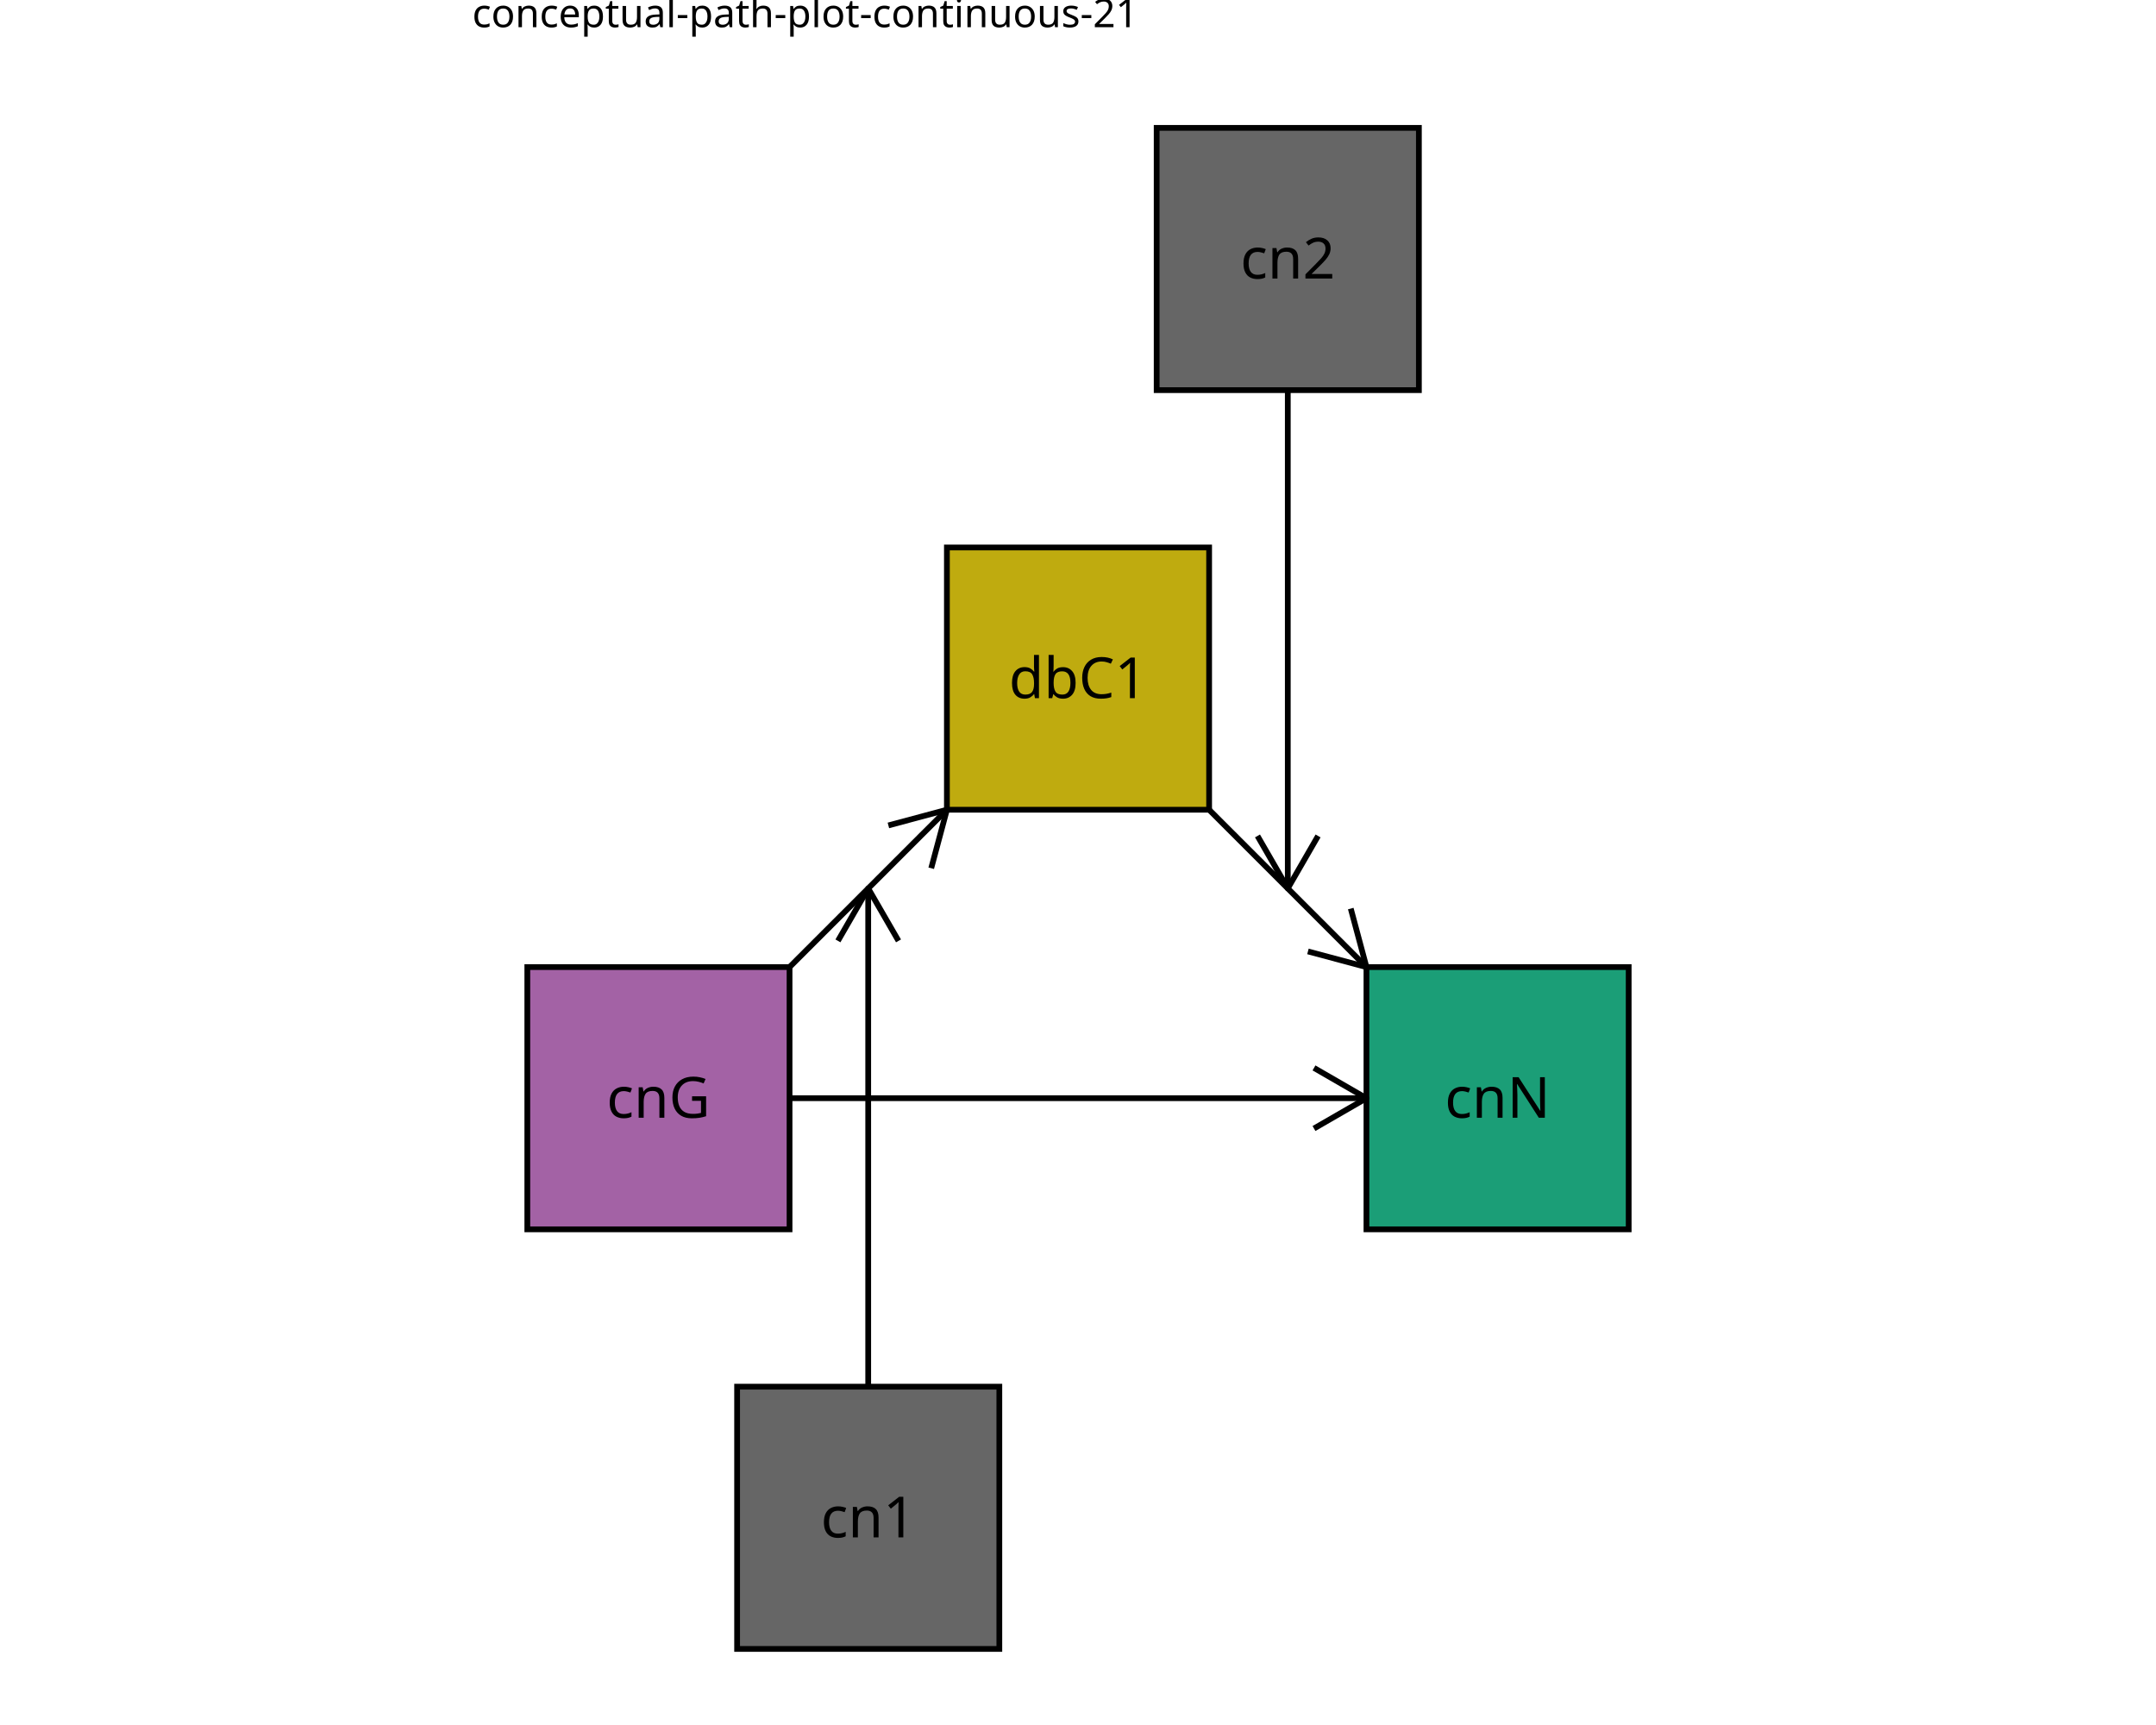
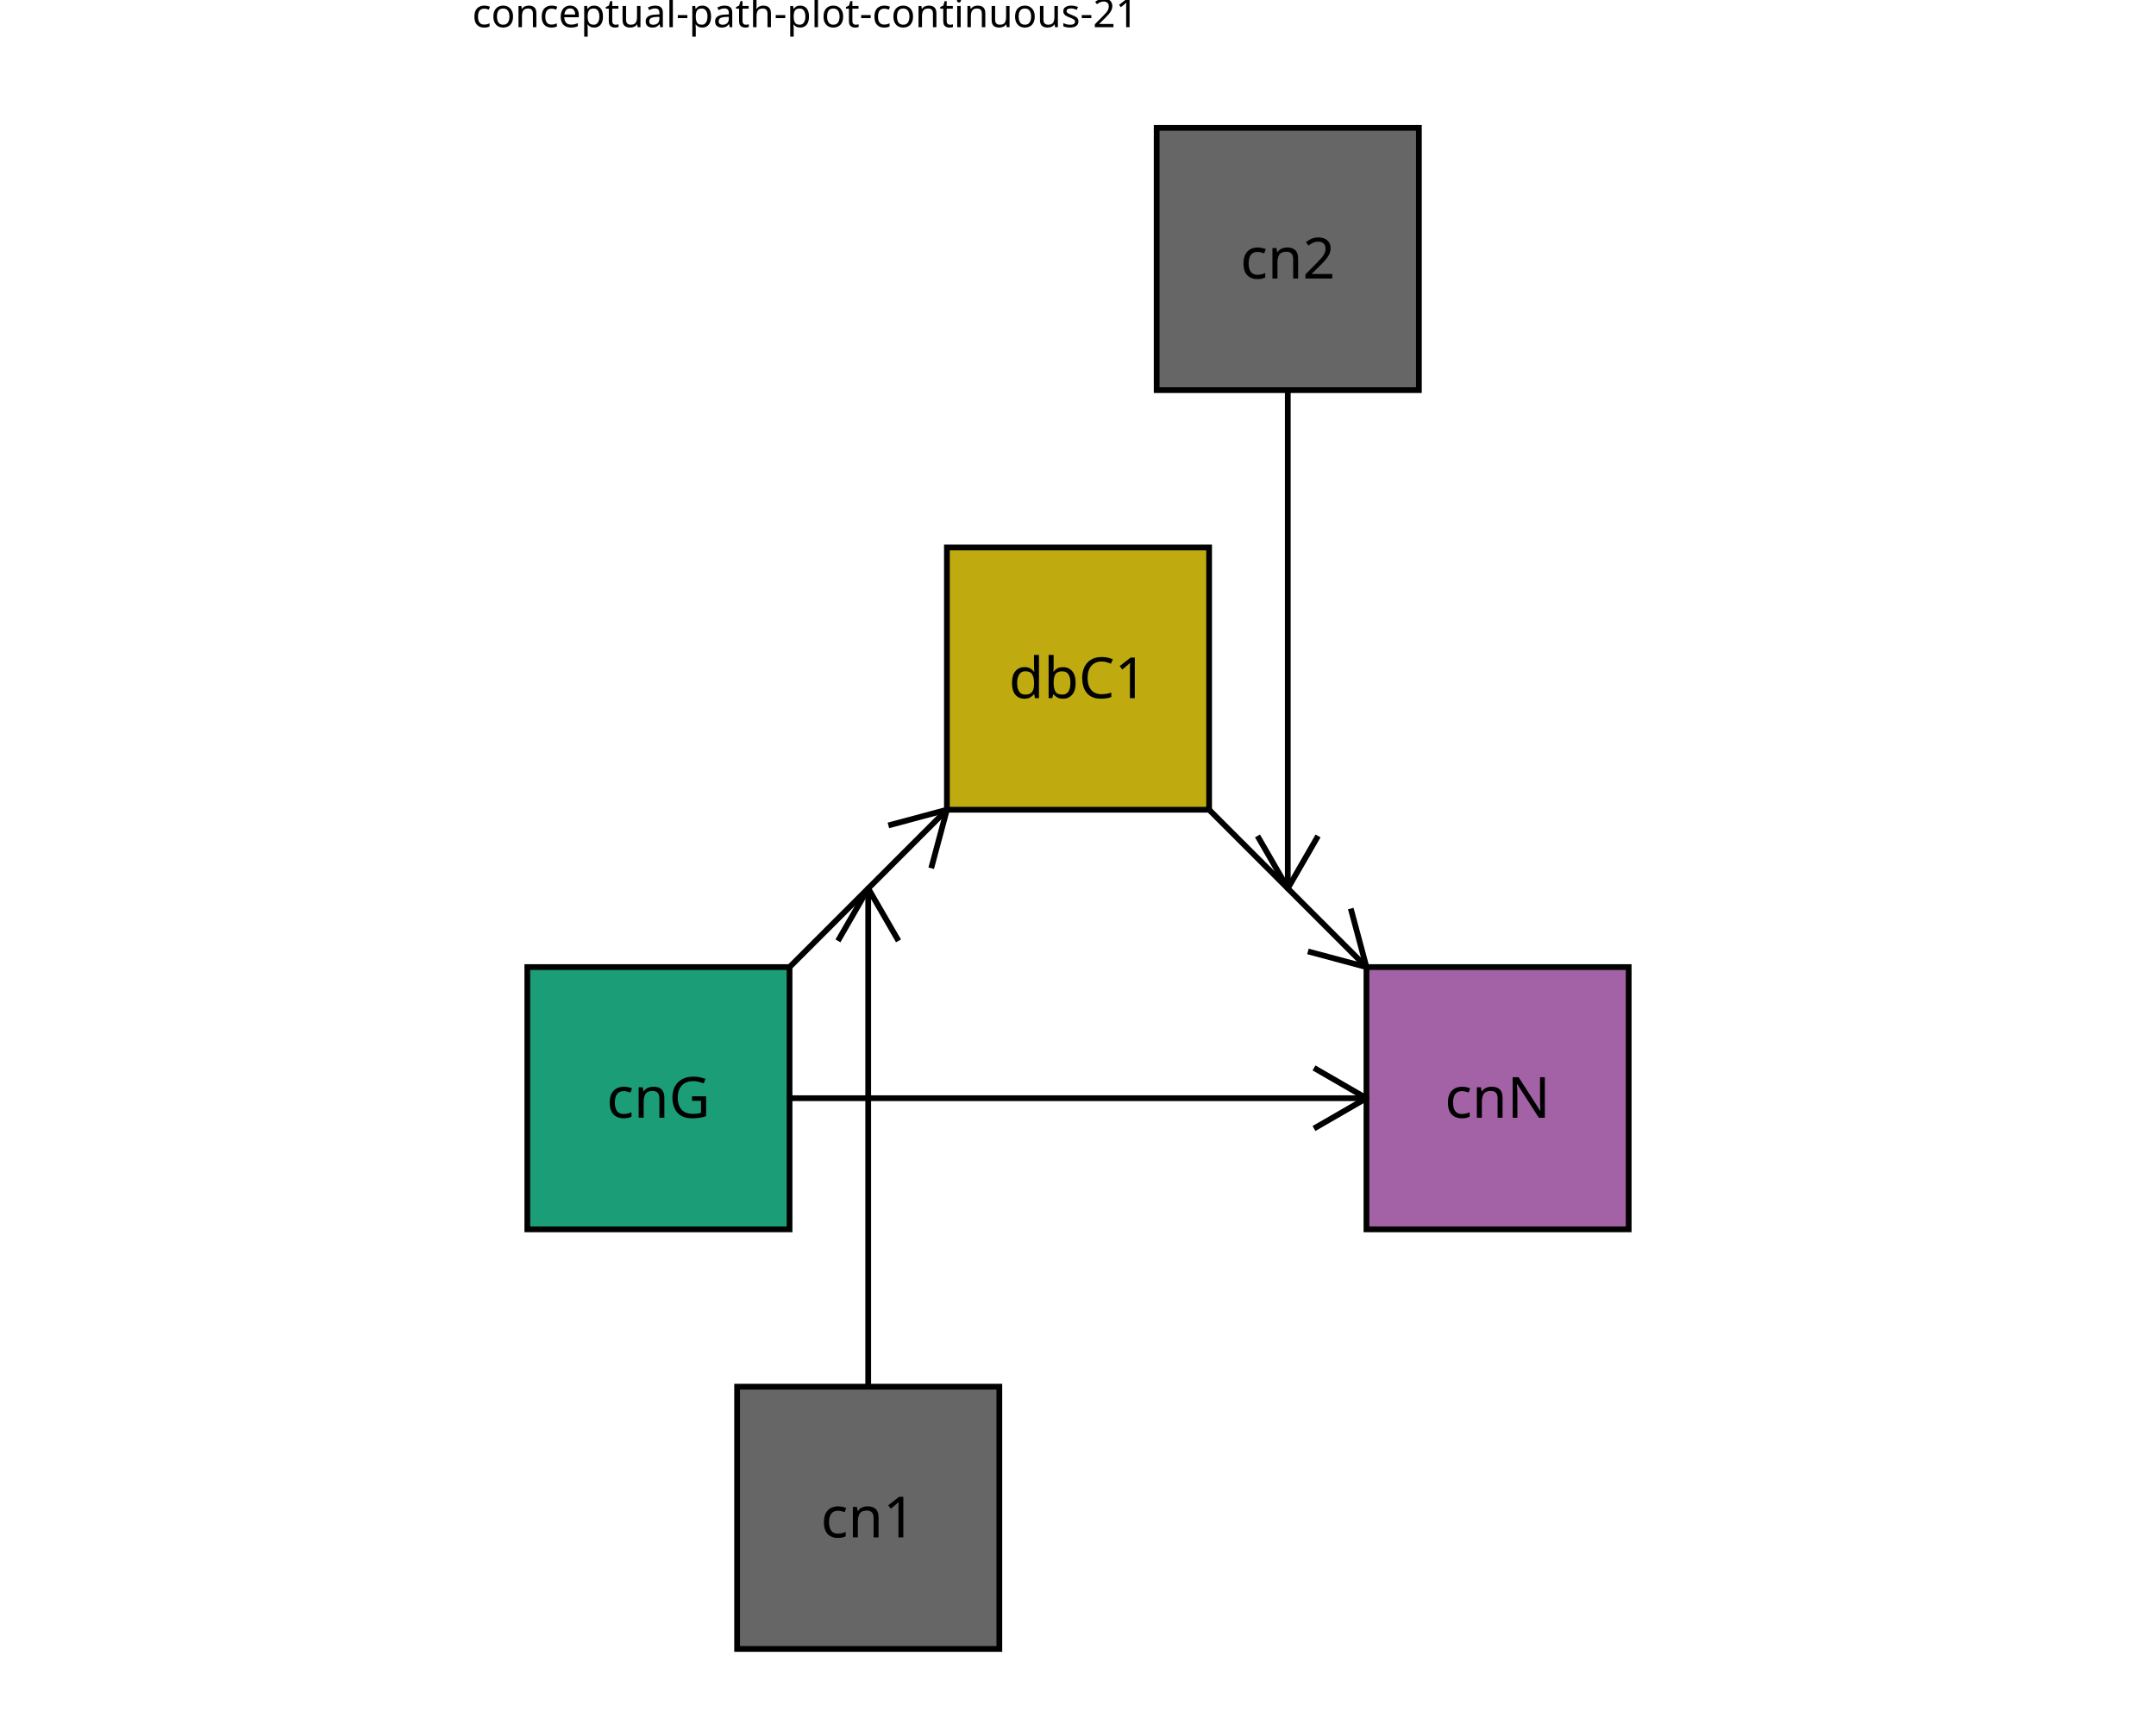
<svg xmlns="http://www.w3.org/2000/svg" class="svglite" data-engine-version="2.0" width="720.00pt" height="576.00pt" viewBox="0 0 720.00 576.00">
  <defs>
    <style type="text/css">
    .svglite line, .svglite polyline, .svglite polygon, .svglite path, .svglite rect, .svglite circle {
      fill: none;
      stroke: #000000;
      stroke-linecap: round;
      stroke-linejoin: round;
      stroke-miterlimit: 10.00;
    }
  </style>
  </defs>
  <rect width="100%" height="100%" style="stroke: none; fill: #FFFFFF;" />
  <defs>
    <clipPath id="cpMC4wMHw3MjAuMDB8MC4wMHw1NzYuMDA=">
      <rect x="0.00" y="0.00" width="720.00" height="576.00" />
    </clipPath>
  </defs>
  <g clip-path="url(#cpMC4wMHw3MjAuMDB8MC4wMHw1NzYuMDA=)">
</g>
  <defs>
    <clipPath id="cpMTU3LjcxfDU2Mi4yOXwwLjAwfDU3Ni4wMA==">
      <rect x="157.71" y="0.00" width="404.57" height="576.00" />
    </clipPath>
  </defs>
  <g clip-path="url(#cpMTU3LjcxfDU2Mi4yOXwwLjAwfDU3Ni4wMA==)">
    <rect x="157.71" y="0.00" width="404.57" height="576.00" style="stroke-width: 10.67; stroke: none;" />
  </g>
  <g clip-path="url(#cpMC4wMHw3MjAuMDB8MC4wMHw1NzYuMDA=)">
</g>
  <defs>
    <clipPath id="cpMTU3LjcxfDU2Mi4yOXwxNy4zMHw1NzYuMDA=">
      <rect x="157.71" y="17.30" width="404.57" height="558.70" />
    </clipPath>
  </defs>
  <g clip-path="url(#cpMTU3LjcxfDU2Mi4yOXwxNy4zMHw1NzYuMDA=)">
    <rect x="157.71" y="17.30" width="404.57" height="558.70" style="stroke-width: 10.67; stroke: none;" />
-     <rect x="176.10" y="322.92" width="87.57" height="87.57" style="stroke-width: 1.92; stroke-linecap: butt; stroke-linejoin: miter; fill: #A362A5;" />
-     <rect x="456.33" y="322.92" width="87.57" height="87.57" style="stroke-width: 1.92; stroke-linecap: butt; stroke-linejoin: miter; fill: #1B9E77;" />
+     <rect x="176.10" y="322.92" width="87.57" height="87.57" style="stroke-width: 1.92; stroke-linecap: butt; stroke-linejoin: miter; fill: #1B9E77;" />
+     <rect x="456.33" y="322.92" width="87.57" height="87.57" style="stroke-width: 1.92; stroke-linecap: butt; stroke-linejoin: miter; fill: #A362A5;" />
    <rect x="316.22" y="182.81" width="87.57" height="87.57" style="stroke-width: 1.92; stroke-linecap: butt; stroke-linejoin: miter; fill: #BFAB0F;" />
    <rect x="246.16" y="463.03" width="87.57" height="87.57" style="stroke-width: 1.92; stroke-linecap: butt; stroke-linejoin: miter; fill: #666666;" />
    <rect x="386.27" y="42.70" width="87.57" height="87.57" style="stroke-width: 1.92; stroke-linecap: butt; stroke-linejoin: miter; fill: #666666;" />
    <rect x="246.16" y="252.87" width="87.57" height="87.57" style="stroke-width: 1.92; stroke: none; stroke-linecap: butt; stroke-linejoin: miter;" />
    <rect x="386.27" y="252.87" width="87.57" height="87.57" style="stroke-width: 1.92; stroke: none; stroke-linecap: butt; stroke-linejoin: miter;" />
    <polyline points="263.67,366.71 265.18,366.71 268.01,366.71 270.84,366.71 273.67,366.71 276.50,366.71 279.33,366.71 282.16,366.71 284.99,366.71 287.82,366.71 290.65,366.71 293.48,366.71 296.31,366.71 299.14,366.71 301.97,366.71 304.80,366.71 307.63,366.71 310.47,366.71 313.30,366.71 316.13,366.71 318.96,366.71 321.79,366.71 324.62,366.71 327.45,366.71 330.28,366.71 333.11,366.71 335.94,366.71 338.77,366.71 341.60,366.71 344.43,366.71 347.26,366.71 350.09,366.71 352.92,366.71 355.75,366.71 358.58,366.71 361.42,366.71 364.25,366.71 367.08,366.71 369.91,366.71 372.74,366.71 375.57,366.71 378.40,366.71 381.23,366.71 384.06,366.71 386.89,366.71 389.72,366.71 392.55,366.71 395.38,366.71 398.21,366.71 401.04,366.71 403.87,366.71 406.70,366.71 409.53,366.71 412.37,366.71 415.20,366.71 418.03,366.71 420.86,366.71 423.69,366.71 426.52,366.71 429.35,366.71 432.18,366.71 435.01,366.71 437.84,366.71 440.67,366.71 443.50,366.71 446.33,366.71 449.16,366.71 451.99,366.71 454.82,366.71 456.33,366.71 " style="stroke-width: 1.92; stroke-linecap: butt;" />
    <polyline points="438.81,376.82 456.33,366.71 438.81,356.59 " style="stroke-width: 1.92; stroke-linecap: butt;" />
    <polyline points="263.67,322.92 263.76,322.83 265.18,321.42 266.59,320.00 268.01,318.59 269.42,317.17 270.84,315.76 272.25,314.34 273.67,312.93 275.08,311.51 276.50,310.10 277.91,308.68 279.33,307.27 280.74,305.85 282.16,304.44 283.58,303.02 284.99,301.61 286.41,300.19 287.82,298.77 289.24,297.36 290.65,295.94 292.07,294.53 293.48,293.11 294.90,291.70 296.31,290.28 297.73,288.87 299.14,287.45 300.56,286.04 301.97,284.62 303.39,283.21 304.80,281.79 306.22,280.38 307.63,278.96 309.05,277.55 310.47,276.13 311.88,274.72 313.30,273.30 314.71,271.88 316.13,270.47 316.22,270.38 " style="stroke-width: 1.92; stroke-linecap: butt;" />
    <polyline points="310.98,289.92 316.22,270.38 296.68,275.62 " style="stroke-width: 1.92; stroke-linecap: butt;" />
    <polyline points="403.78,270.38 403.87,270.47 405.29,271.88 406.70,273.30 408.12,274.72 409.53,276.13 410.95,277.55 412.37,278.96 413.78,280.38 415.20,281.79 416.61,283.21 418.03,284.62 419.44,286.04 420.86,287.45 422.27,288.87 423.69,290.28 425.10,291.70 426.52,293.11 427.93,294.53 429.35,295.94 430.76,297.36 432.18,298.77 433.59,300.19 435.01,301.61 436.42,303.02 437.84,304.44 439.26,305.85 440.67,307.27 442.09,308.68 443.50,310.10 444.92,311.51 446.33,312.93 447.75,314.34 449.16,315.76 450.58,317.17 451.99,318.59 453.41,320.00 454.82,321.42 456.24,322.83 456.33,322.92 " style="stroke-width: 1.92; stroke-linecap: butt;" />
    <polyline points="436.79,317.69 456.33,322.92 451.09,303.38 " style="stroke-width: 1.92; stroke-linecap: butt;" />
    <polyline points="289.94,463.03 289.94,462.24 289.94,460.12 289.94,457.99 289.94,455.87 289.94,453.75 289.94,451.62 289.94,449.50 289.94,447.38 289.94,445.26 289.94,443.13 289.94,441.01 289.94,438.89 289.94,436.76 289.94,434.64 289.94,432.52 289.94,430.40 289.94,428.27 289.94,426.15 289.94,424.03 289.94,421.90 289.94,419.78 289.94,417.66 289.94,415.53 289.94,413.41 289.94,411.29 289.94,409.17 289.94,407.04 289.94,404.92 289.94,402.80 289.94,400.67 289.94,398.55 289.94,396.43 289.94,394.31 289.94,392.18 289.94,390.06 289.94,387.94 289.94,385.81 289.94,383.69 289.94,381.57 289.94,379.45 289.94,377.32 289.94,375.20 289.94,373.08 289.94,370.95 289.94,368.83 289.94,366.71 289.94,364.59 289.94,362.46 289.94,360.34 289.94,358.22 289.94,356.09 289.94,353.97 289.94,351.85 289.94,349.72 289.94,347.60 289.94,345.48 289.94,343.36 289.94,341.23 289.94,339.11 289.94,336.99 289.94,334.86 289.94,332.74 289.94,330.62 289.94,328.50 289.94,326.37 289.94,324.25 289.94,322.13 289.94,320.00 289.94,317.88 289.94,315.76 289.94,313.64 289.94,311.51 289.94,309.39 289.94,307.27 289.94,305.14 289.94,303.02 289.94,300.90 289.94,298.77 289.94,296.65 " style="stroke-width: 1.92; stroke-linecap: butt;" />
    <polyline points="300.06,314.17 289.94,296.65 279.83,314.17 " style="stroke-width: 1.92; stroke-linecap: butt;" />
    <polyline points="430.06,130.27 430.06,131.07 430.06,133.19 430.06,135.31 430.06,137.43 430.06,139.56 430.06,141.68 430.06,143.80 430.06,145.93 430.06,148.05 430.06,150.17 430.06,152.29 430.06,154.42 430.06,156.54 430.06,158.66 430.06,160.79 430.06,162.91 430.06,165.03 430.06,167.15 430.06,169.28 430.06,171.40 430.06,173.52 430.06,175.65 430.06,177.77 430.06,179.89 430.06,182.02 430.06,184.14 430.06,186.26 430.06,188.38 430.06,190.51 430.06,192.63 430.06,194.75 430.06,196.88 430.06,199.00 430.06,201.12 430.06,203.24 430.06,205.37 430.06,207.49 430.06,209.61 430.06,211.74 430.06,213.86 430.06,215.98 430.06,218.10 430.06,220.23 430.06,222.35 430.06,224.47 430.06,226.60 430.06,228.72 430.06,230.84 430.06,232.96 430.06,235.09 430.06,237.21 430.06,239.33 430.06,241.46 430.06,243.58 430.06,245.70 430.06,247.83 430.06,249.95 430.06,252.07 430.06,254.19 430.06,256.32 430.06,258.44 430.06,260.56 430.06,262.69 430.06,264.81 430.06,266.93 430.06,269.05 430.06,271.18 430.06,273.30 430.06,275.42 430.06,277.55 430.06,279.67 430.06,281.79 430.06,283.91 430.06,286.04 430.06,288.16 430.06,290.28 430.06,292.41 430.06,294.53 430.06,296.65 " style="stroke-width: 1.92; stroke-linecap: butt;" />
    <polyline points="419.94,279.13 430.06,296.65 440.17,279.13 " style="stroke-width: 1.92; stroke-linecap: butt;" />
    <text x="219.89" y="373.23" text-anchor="middle" style="font-size: 18.97px; font-family: sans;" textLength="34.80px" lengthAdjust="spacingAndGlyphs">cnG</text>
    <text x="500.11" y="373.23" text-anchor="middle" style="font-size: 18.97px; font-family: sans;" textLength="33.74px" lengthAdjust="spacingAndGlyphs">cnN</text>
    <text x="360.00" y="233.12" text-anchor="middle" style="font-size: 18.97px; font-family: sans;" textLength="45.35px" lengthAdjust="spacingAndGlyphs">dbC1</text>
    <text x="289.94" y="513.35" text-anchor="middle" style="font-size: 18.97px; font-family: sans;" textLength="30.59px" lengthAdjust="spacingAndGlyphs">cn1</text>
    <text x="430.06" y="93.01" text-anchor="middle" style="font-size: 18.97px; font-family: sans;" textLength="30.59px" lengthAdjust="spacingAndGlyphs">cn2</text>
  </g>
  <g clip-path="url(#cpMC4wMHw3MjAuMDB8MC4wMHw1NzYuMDA=)">
    <text x="157.71" y="9.08" style="font-size: 13.20px; font-family: sans;" textLength="206.96px" lengthAdjust="spacingAndGlyphs">conceptual-path-plot-continuous-21</text>
  </g>
</svg>
